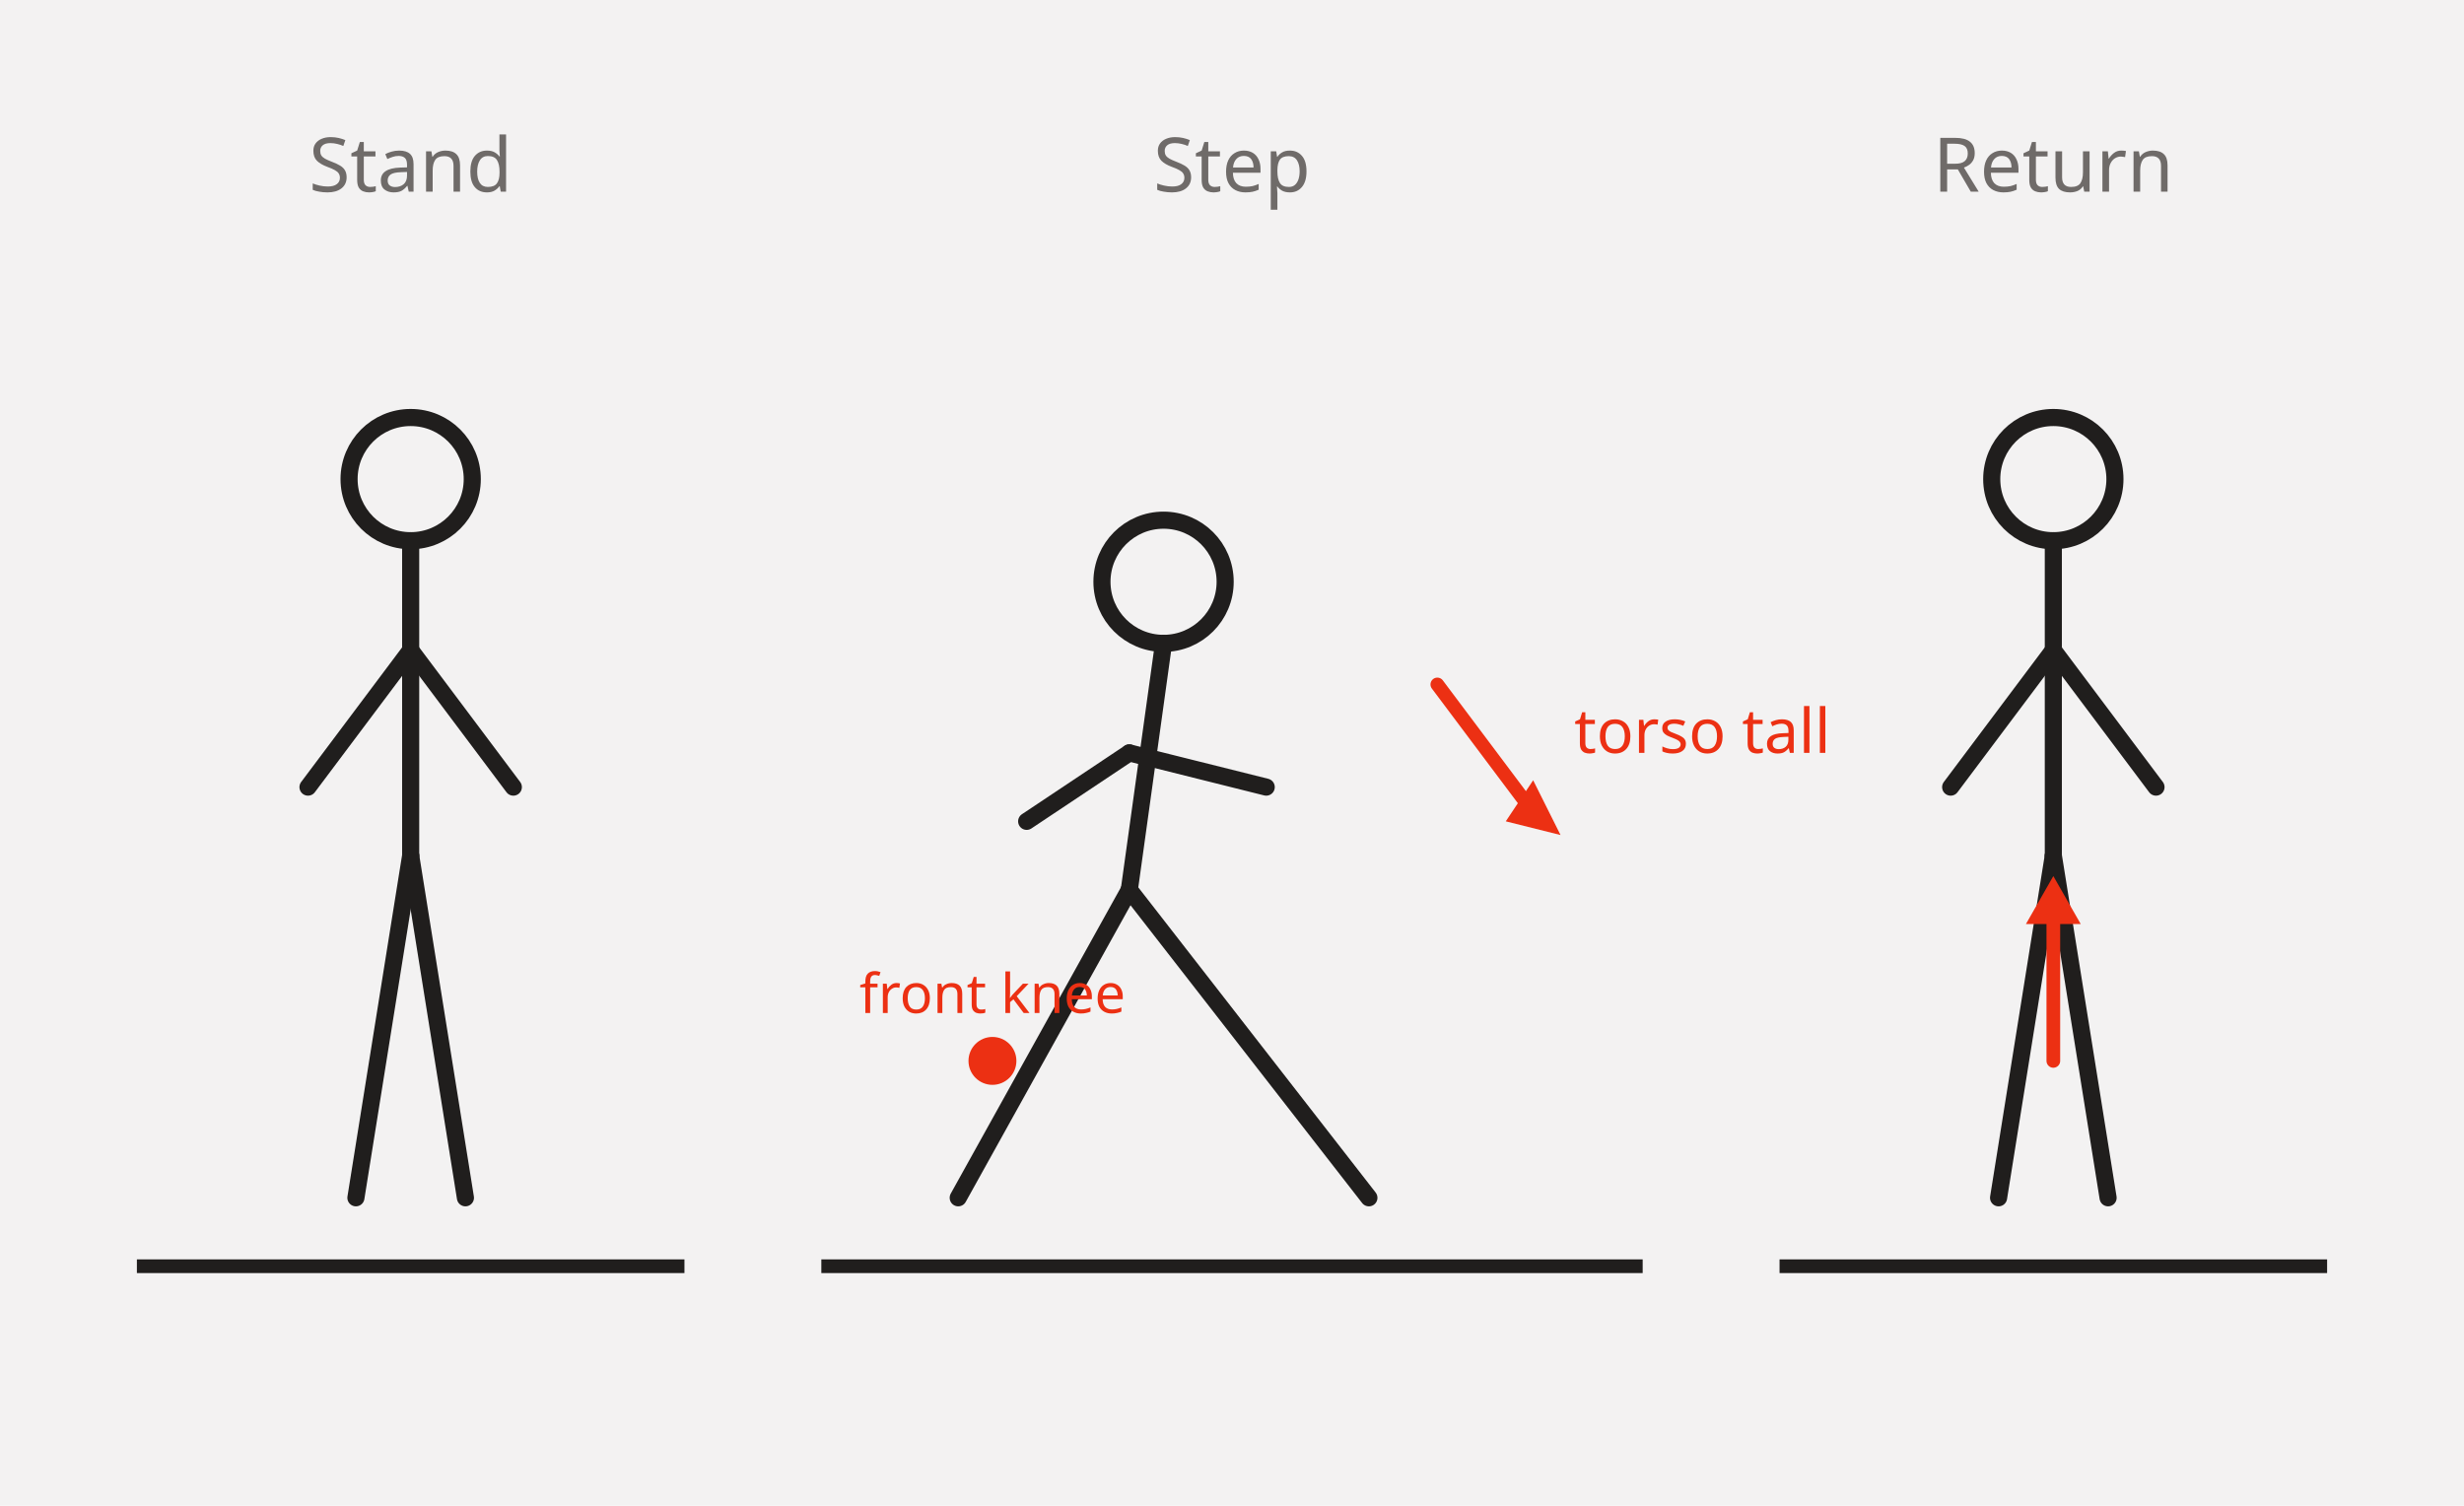
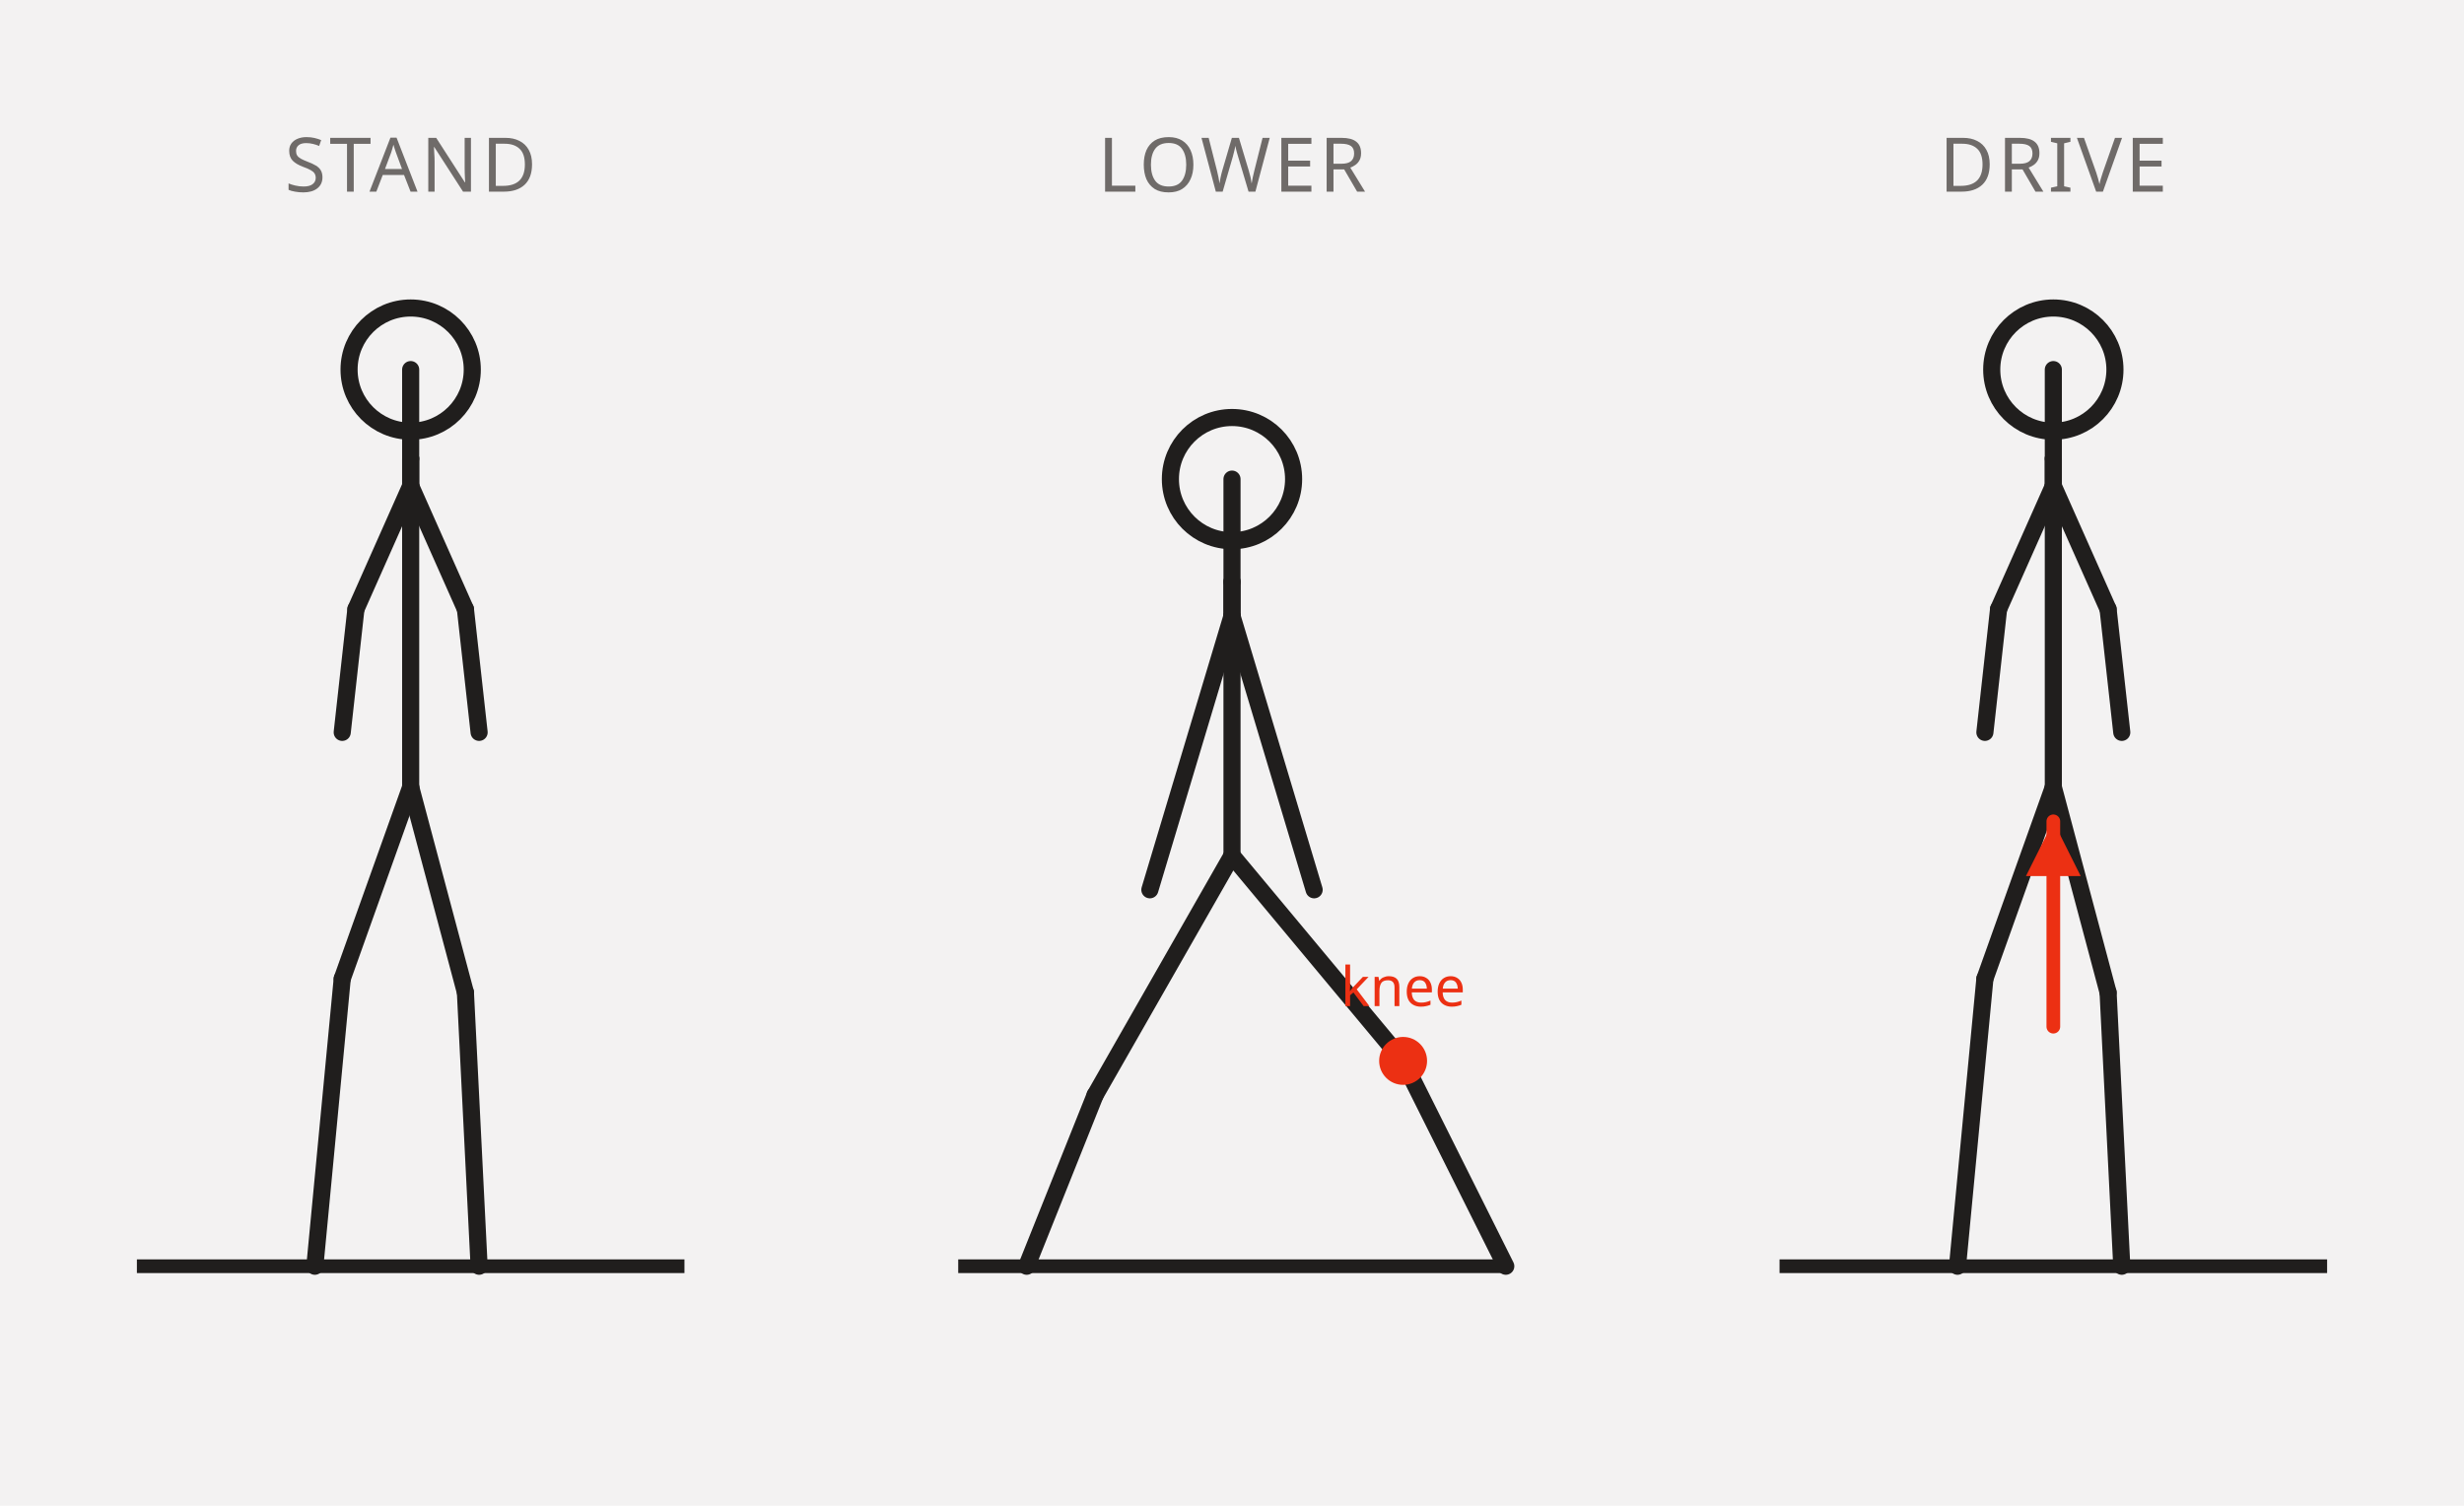
- <svg xmlns="http://www.w3.org/2000/svg" viewBox="0 0 360 220" fill="none" role="img" aria-label="Lunge form: stand, step down, return">
+ <svg xmlns="http://www.w3.org/2000/svg" viewBox="0 0 360 220" fill="none" role="img" aria-label="Lunge form: stand, lower, drive">
  <rect width="360" height="220" fill="#f3f2f2" />
-   <text x="60" y="28" text-anchor="middle" fill="#6f6b69" font-family="Archivo, system-ui, sans-serif" font-size="11">Stand</text>
-   <text x="180" y="28" text-anchor="middle" fill="#6f6b69" font-family="Archivo, system-ui, sans-serif" font-size="11">Step</text>
-   <text x="300" y="28" text-anchor="middle" fill="#6f6b69" font-family="Archivo, system-ui, sans-serif" font-size="11">Return</text>
+   <text x="60" y="28" text-anchor="middle" fill="#6f6b69" font-family="Archivo, system-ui, sans-serif" font-size="11" letter-spacing="0.5">STAND</text>
+   <text x="180" y="28" text-anchor="middle" fill="#6f6b69" font-family="Archivo, system-ui, sans-serif" font-size="11" letter-spacing="0.5">LOWER</text>
+   <text x="300" y="28" text-anchor="middle" fill="#6f6b69" font-family="Archivo, system-ui, sans-serif" font-size="11" letter-spacing="0.5">DRIVE</text>
  <line x1="20" y1="185" x2="100" y2="185" stroke="#201e1d" stroke-width="2" />
-   <line x1="120" y1="185" x2="240" y2="185" stroke="#201e1d" stroke-width="2" />
+   <line x1="140" y1="185" x2="220" y2="185" stroke="#201e1d" stroke-width="2" />
  <line x1="260" y1="185" x2="340" y2="185" stroke="#201e1d" stroke-width="2" />
-   <g stroke="#201e1d" stroke-width="2.5" stroke-linecap="round" stroke-linejoin="round">
-     <circle cx="60" cy="70" r="9" />
-     <line x1="60" y1="79" x2="60" y2="125" />
-     <line x1="60" y1="95" x2="45" y2="115" />
-     <line x1="60" y1="95" x2="75" y2="115" />
-     <line x1="60" y1="125" x2="52" y2="175" />
-     <line x1="60" y1="125" x2="68" y2="175" />
+   <g stroke="#201e1d" stroke-width="2.5" stroke-linecap="round" stroke-linejoin="round" fill="none">
+     <circle cx="60" cy="54" r="9" />
+     <line x1="60" y1="54" x2="60" y2="67" />
+     <line x1="60" y1="67" x2="60" y2="115" />
+     <line x1="60" y1="67" x2="60" y2="71" />
+     <line x1="60" y1="71" x2="52" y2="89" />
+     <line x1="52" y1="89" x2="50" y2="107" />
+     <line x1="60" y1="71" x2="68" y2="89" />
+     <line x1="68" y1="89" x2="70" y2="107" />
+     <line x1="60" y1="115" x2="50" y2="143" />
+     <line x1="50" y1="143" x2="46" y2="185" />
+     <line x1="60" y1="115" x2="68" y2="145" />
+     <line x1="68" y1="145" x2="70" y2="185" />
  </g>
-   <g stroke="#201e1d" stroke-width="2.5" stroke-linecap="round" stroke-linejoin="round">
-     <circle cx="170" cy="85" r="9" />
-     <line x1="170" y1="94" x2="165" y2="130" />
-     <line x1="165" y1="110" x2="150" y2="120" />
-     <line x1="165" y1="110" x2="185" y2="115" />
-     <line x1="165" y1="130" x2="140" y2="175" />
-     <line x1="165" y1="130" x2="200" y2="175" />
+   <g stroke="#201e1d" stroke-width="2.5" stroke-linecap="round" stroke-linejoin="round" fill="none">
+     <circle cx="180" cy="70" r="9" />
+     <line x1="180" y1="70" x2="180" y2="85" />
+     <line x1="180" y1="85" x2="180" y2="125" />
+     <line x1="180" y1="85" x2="180" y2="90" />
+     <line x1="180" y1="90" x2="168" y2="130" />
+     <line x1="180" y1="90" x2="192" y2="130" />
+     <line x1="180" y1="125" x2="205" y2="155" />
+     <line x1="205" y1="155" x2="220" y2="185" />
+     <line x1="180" y1="125" x2="160" y2="160" />
+     <line x1="160" y1="160" x2="150" y2="185" />
  </g>
-   <circle cx="145" cy="155" r="3.5" fill="#ec3013" />
-   <text x="145" y="148" text-anchor="middle" fill="#ec3013" font-family="Archivo, system-ui, sans-serif" font-size="8">front knee</text>
-   <path d="M210 100 L225 120" stroke="#ec3013" stroke-width="2" stroke-linecap="round" />
-   <polygon points="220,120 228,122 224,114" fill="#ec3013" />
-   <text x="230" y="110" fill="#ec3013" font-family="Archivo, system-ui, sans-serif" font-size="9">torso tall</text>
-   <g stroke="#201e1d" stroke-width="2.5" stroke-linecap="round" stroke-linejoin="round">
-     <circle cx="300" cy="70" r="9" />
-     <line x1="300" y1="79" x2="300" y2="125" />
-     <line x1="300" y1="95" x2="285" y2="115" />
-     <line x1="300" y1="95" x2="315" y2="115" />
-     <line x1="300" y1="125" x2="292" y2="175" />
-     <line x1="300" y1="125" x2="308" y2="175" />
+   <circle cx="205" cy="155" r="3.5" fill="#ec3013" />
+   <text x="205" y="147" text-anchor="middle" fill="#ec3013" font-family="Archivo, system-ui, sans-serif" font-size="8">knee</text>
+   <g stroke="#201e1d" stroke-width="2.5" stroke-linecap="round" stroke-linejoin="round" fill="none">
+     <circle cx="300" cy="54" r="9" />
+     <line x1="300" y1="54" x2="300" y2="67" />
+     <line x1="300" y1="67" x2="300" y2="115" />
+     <line x1="300" y1="67" x2="300" y2="71" />
+     <line x1="300" y1="71" x2="292" y2="89" />
+     <line x1="292" y1="89" x2="290" y2="107" />
+     <line x1="300" y1="71" x2="308" y2="89" />
+     <line x1="308" y1="89" x2="310" y2="107" />
+     <line x1="300" y1="115" x2="290" y2="143" />
+     <line x1="290" y1="143" x2="286" y2="185" />
+     <line x1="300" y1="115" x2="308" y2="145" />
+     <line x1="308" y1="145" x2="310" y2="185" />
  </g>
-   <path d="M300 155 L300 135" stroke="#ec3013" stroke-width="2" stroke-linecap="round" />
-   <polygon points="296,135 300,128 304,135" fill="#ec3013" />
+   <path d="M300 150 L300 120" stroke="#ec3013" stroke-width="2" stroke-linecap="round" />
+   <polygon points="300,120 304,128 296,128" fill="#ec3013" />
</svg>
